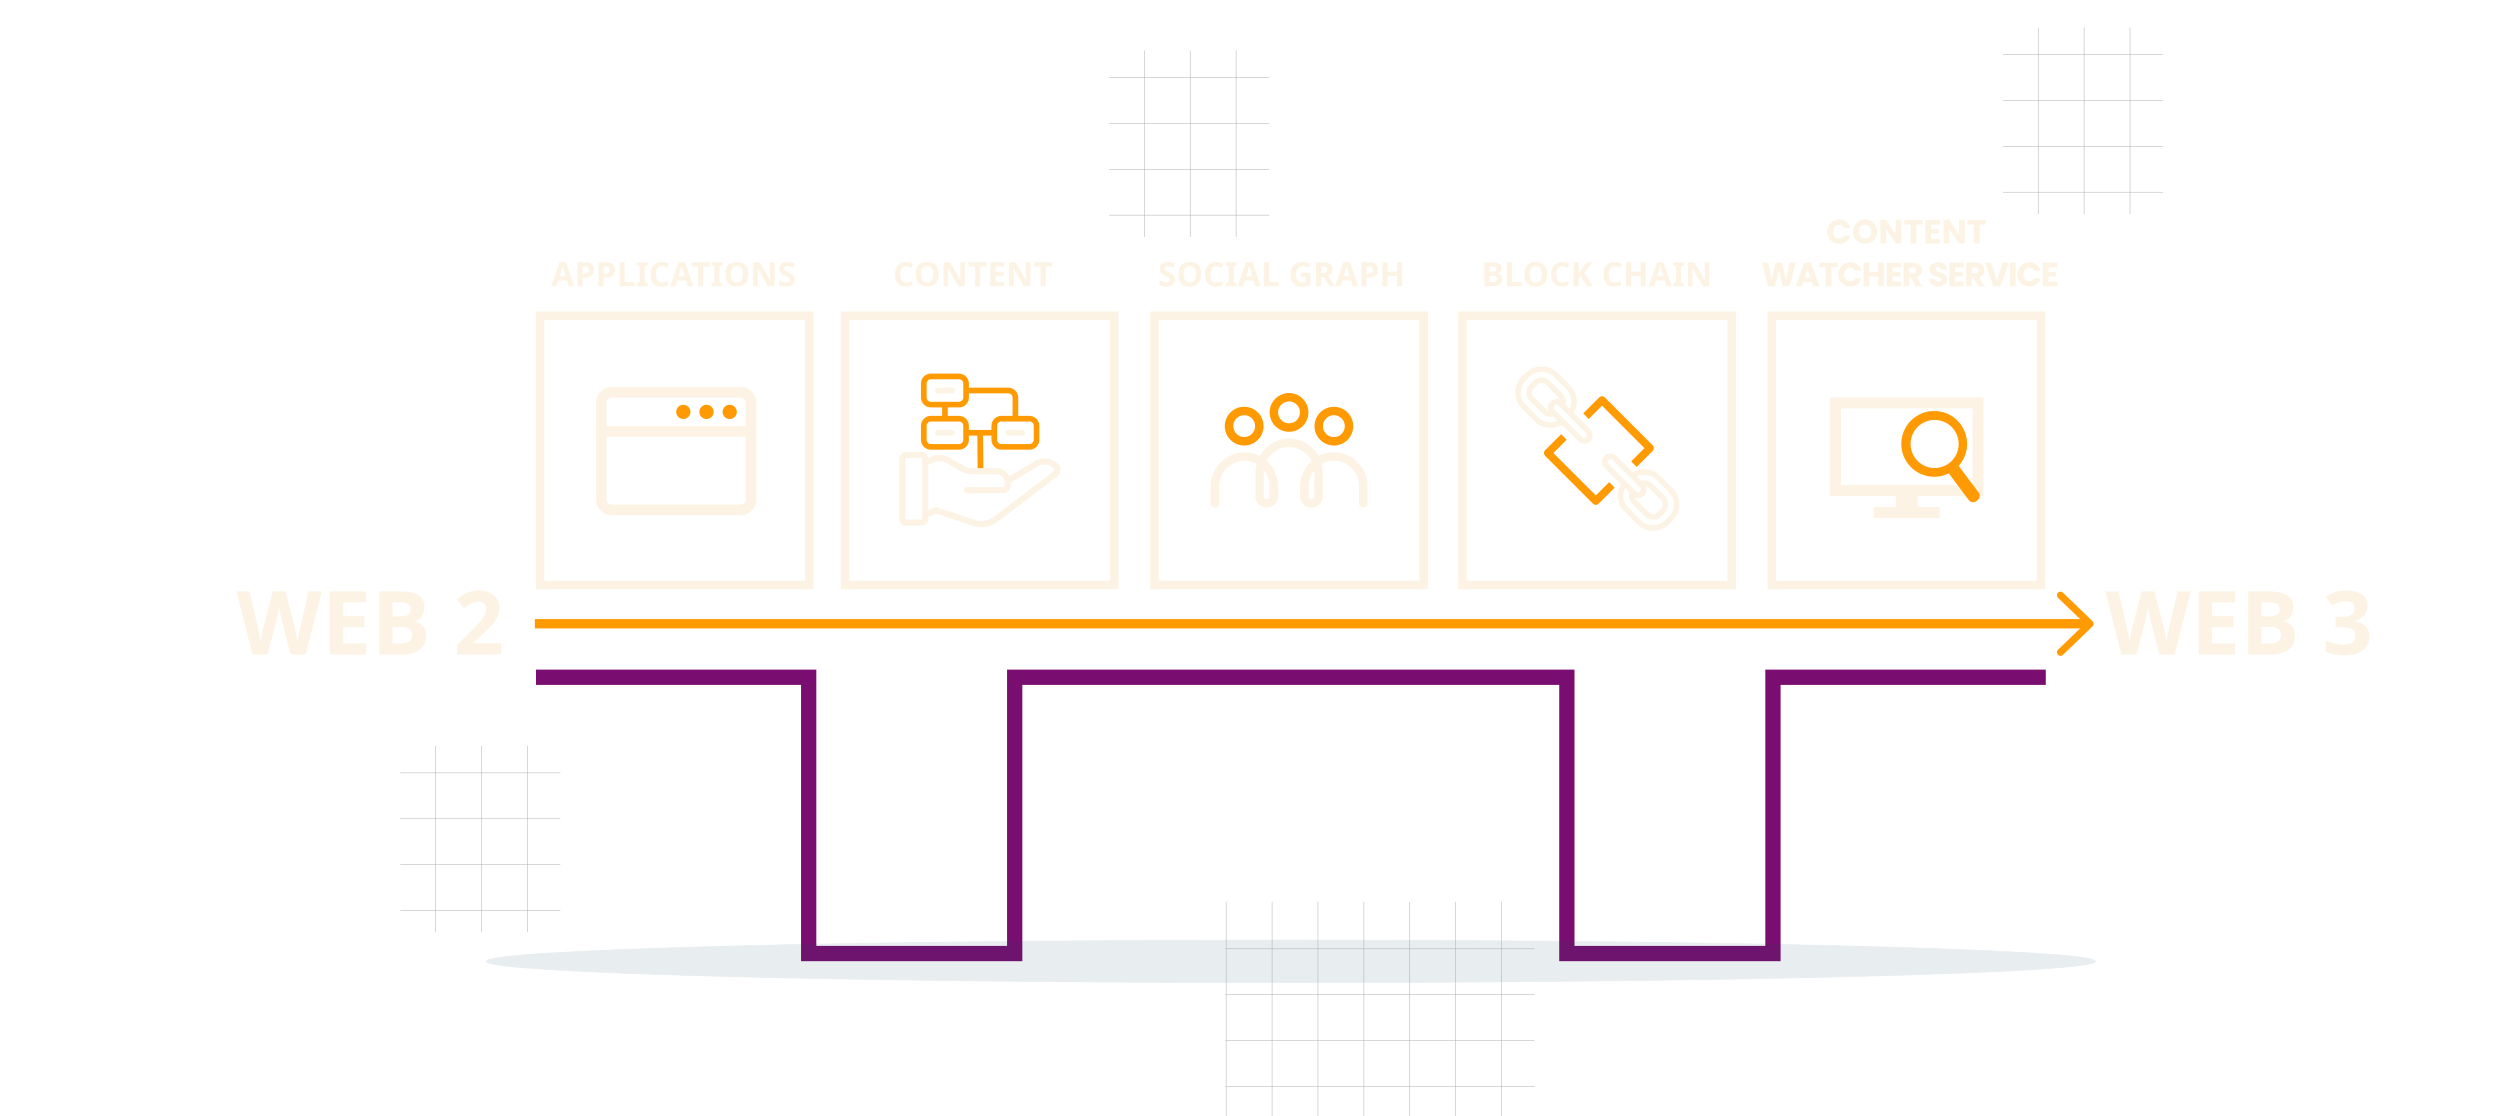
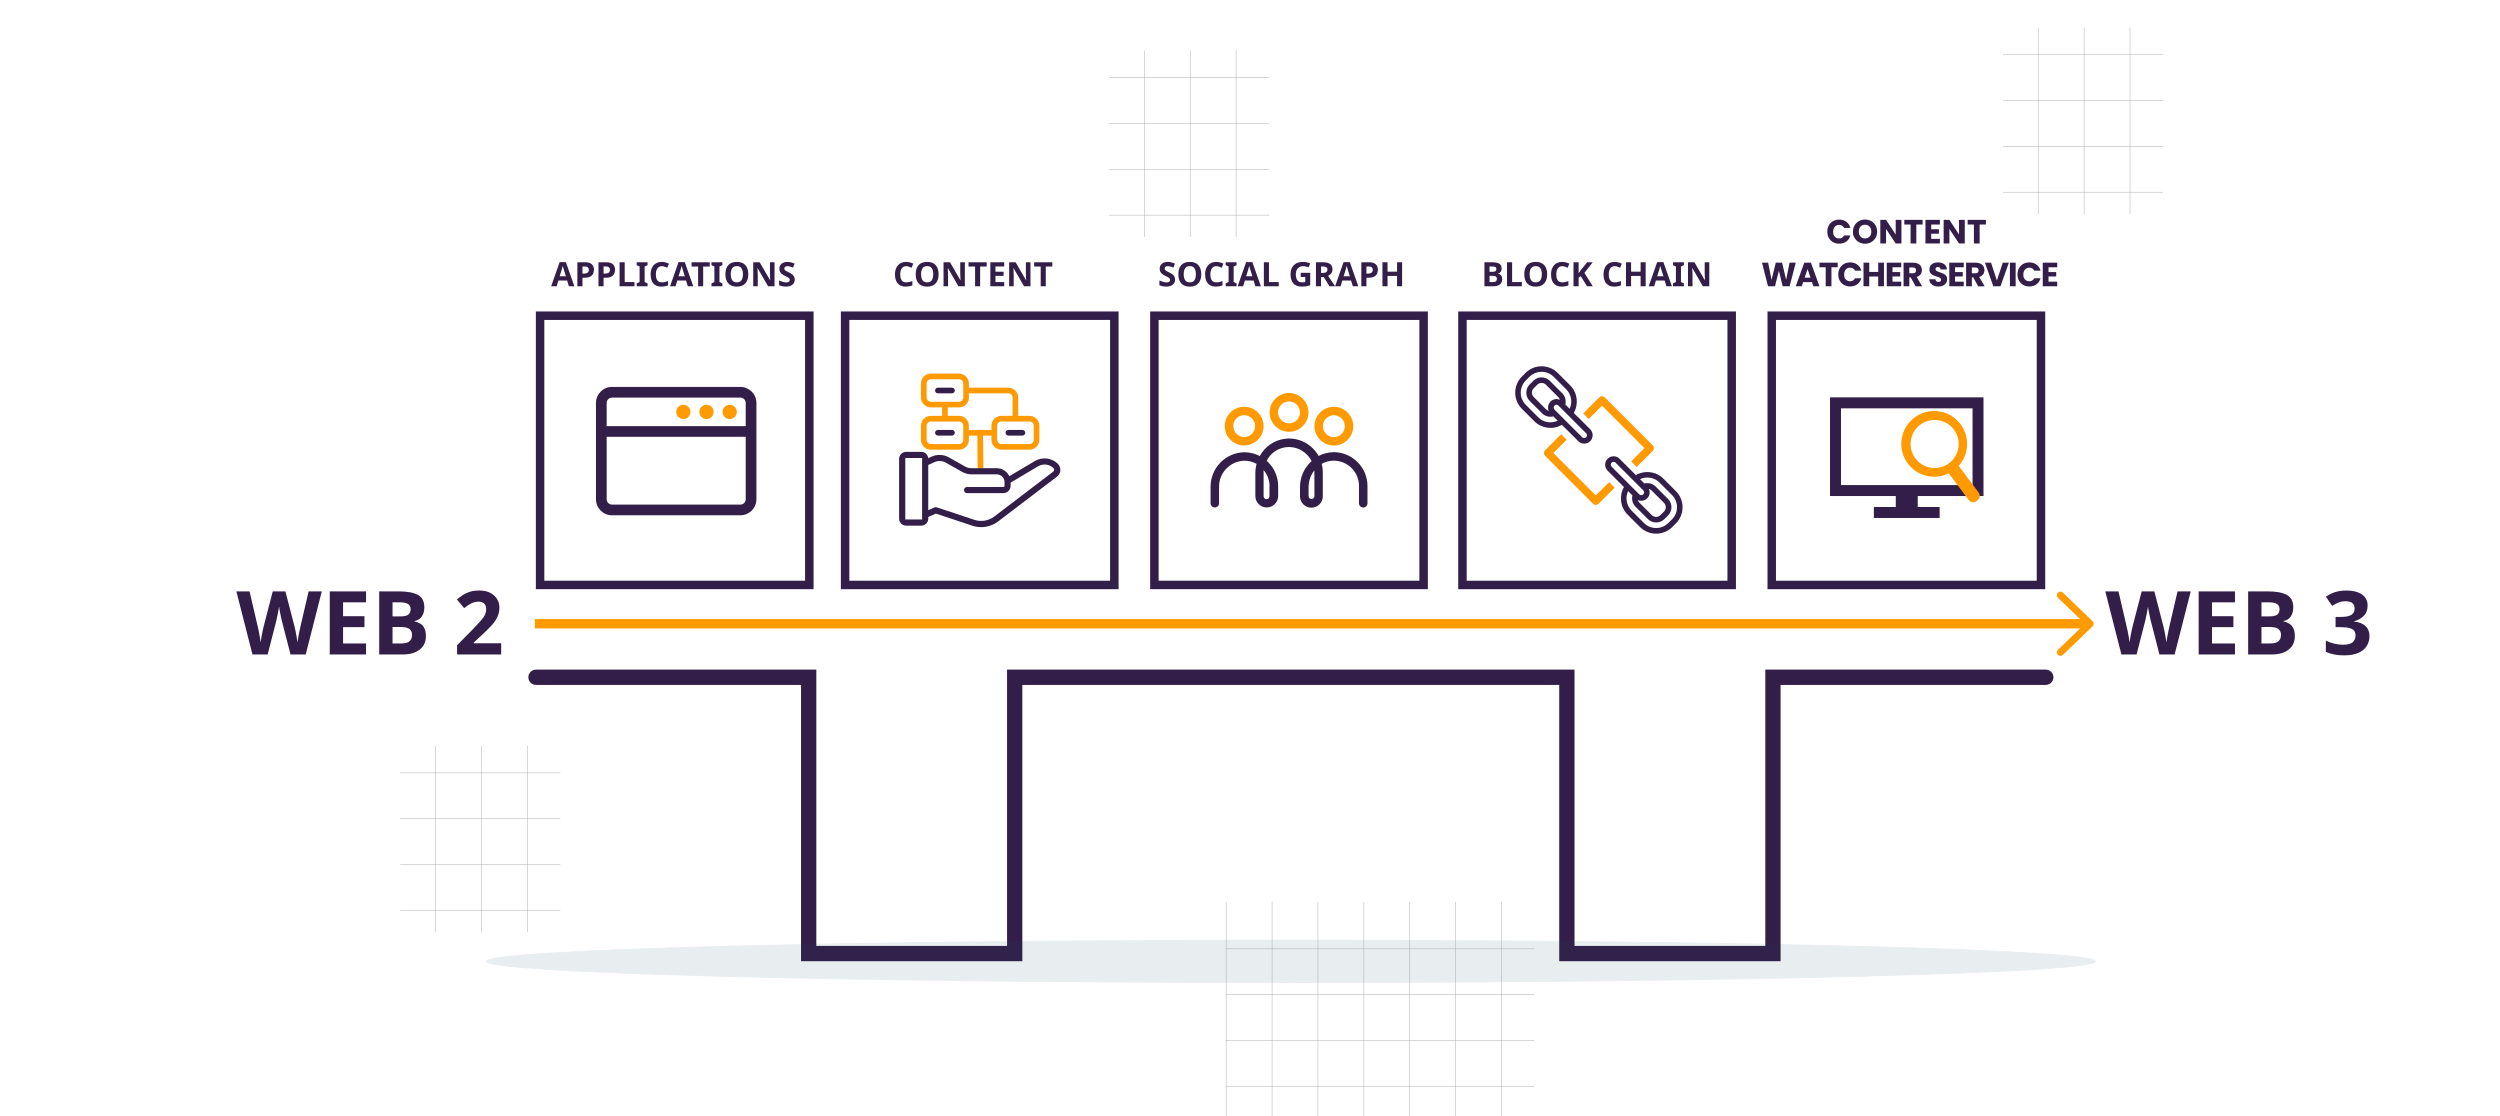
<svg xmlns="http://www.w3.org/2000/svg" viewBox="0 0 818 365">
-   <style>.A,.H,.I{isolation:isolate}.M{fill:#fcf3e4}.N{opacity:.8}.O{fill:#a7a9ac}.P{font-family:Poppins-Bold,Poppins}.Q{font-weight:700}.R{fill:#ff9a02}.S{font-size:11px}</style>
-   <text class="A M P Q S">
+   <style>.FF,.AA{isolation:isolate}.II{fill:#331e49}.JJ{opacity:.8}.KK{fill:#a7a9ac}.LL{font-family:Poppins-Bold,Poppins}.MM{font-weight:700}.NN{fill:#ff9a02}.OO{font-size:11px}</style>
+   <text class="II LL MM OO">
    <tspan x="180.34" y="93.67">APPLICATIONS</tspan>
+   </text>
+   <text class="AA II LL MM OO">
    <tspan x="292.2" y="93.67">CONTENT</tspan>
  </text>
-   <path d="M266.2 192.78h-90.87v-90.87h90.87v90.87zm-88.1-2.77h85.32v-85.32H178.1v85.32zm289.1 2.77h-90.87v-90.87h90.87v90.87zm-88.1-2.77h85.32v-85.32H379.1v85.32z" class="M" />
-   <path d="M428.12 134.94c0-2.57-1.55-4.89-3.92-5.87s-5.11-.44-6.92 1.38a6.35 6.35 0 0 0-1.38 6.92 6.34 6.34 0 0 0 5.87 3.92c3.51 0 6.35-2.85 6.35-6.35h0zm-9.93 0c0-1.45.87-2.75 2.21-3.31a3.57 3.57 0 0 1 4.67 4.67c-.55 1.34-1.86 2.21-3.31 2.21-1.97 0-3.57-1.61-3.58-3.58h.01zm18.19 10.85c2.58.02 4.91-1.51 5.91-3.89 1-2.37.47-5.11-1.34-6.94a6.35 6.35 0 1 0-4.56 10.83h-.01zm0-9.93a3.58 3.58 0 0 1 2.61 6.09c-1.02 1.04-2.56 1.35-3.91.8-1.34-.55-2.22-1.86-2.22-3.31a3.59 3.59 0 0 1 3.52-3.58h0zm-22.94 3.57c0-2.57-1.55-4.89-3.92-5.87s-5.11-.44-6.92 1.38a6.35 6.35 0 0 0-1.38 6.92c.98 2.37 3.3 3.92 5.87 3.92 3.51 0 6.35-2.85 6.35-6.35h0zm-9.93 0c0-1.45.87-2.75 2.21-3.31 1.34-.55 2.87-.25 3.9.78a3.57 3.57 0 0 1 .77 3.9c-.55 1.34-1.86 2.21-3.31 2.21a3.59 3.59 0 0 1-3.52-3.58h-.06.01z" class="R" />
-   <g class="M">
-     <path d="M436.18 147.98a10.56 10.56 0 0 0-4.74 1.22 10.65 10.65 0 0 0-1.93-2.55c-2.44-2.42-5.89-3.55-9.29-3.05s-6.37 2.58-8.01 5.6a11.21 11.21 0 0 0-5.27-1.22c-2.93.11-5.7 1.35-7.73 3.48-2.02 2.12-3.14 4.95-3.11 7.88v5.31c0 .77.62 1.39 1.39 1.39s1.39-.62 1.39-1.39v-5.31c-.07-4.59 3.53-8.39 8.12-8.59 1.46-.04 2.89.32 4.16 1.03a11.75 11.75 0 0 0-.41 3.06v7.47a3.73 3.73 0 1 0 7.46 0v-3.29c-.01-2.97-1.23-5.82-3.37-7.88l-.39-.36c1.18-2.36 3.42-4 6.02-4.41s5.24.46 7.09 2.33c.65.63 1.19 1.36 1.6 2.17-2.43 2.18-3.81 5.29-3.8 8.55v2.97h0a3.73 3.73 0 1 0 7.46 0v-7.85a10.79 10.79 0 0 0-.35-2.77 8.05 8.05 0 0 1 3.77-1.04 8.3 8.3 0 0 1 5.95 2.37c1.59 1.55 2.48 3.68 2.47 5.9v5.67c0 .77.62 1.39 1.39 1.39s1.39-.62 1.39-1.39v-5.63c0-2.97-1.19-5.81-3.31-7.9-2.11-2.09-4.97-3.24-7.94-3.2v.06-.02zm-20.81 11.1v3.29a.96.96 0 0 1-1.92 0v-8.56c1.24 1.46 1.94 3.3 1.96 5.22l-.04.06h0zm14.72 3.23a.96.96 0 0 1-1.92 0v-2.97a8.75 8.75 0 0 1 1.89-5.44v.62l.03 7.78h0z" />
-     <use href="#B" />
-     <use href="#B" x="-23.05" />
-     <use href="#B" x="-23.05" y="-13.83" />
-   </g>
-   <path d="M336.85 136.07h-3.69v-5.99c0-1.78-1.45-3.23-3.23-3.23h-12.91v-1.38c0-1.78-1.45-3.23-3.23-3.23h-9.22c-1.78 0-3.23 1.45-3.23 3.23v4.61c0 1.78 1.45 3.23 3.23 3.23h3.69v2.76h-3.69c-1.78 0-3.23 1.45-3.23 3.23v4.61c0 1.78 1.45 3.23 3.23 3.23h9.22c1.78 0 3.23-1.45 3.23-3.23v-1.38h2.77l.08 10.85h1.9l-.13-10.85h2.76v1.38c0 1.78 1.45 3.23 3.23 3.23h9.22c1.78 0 3.23-1.45 3.23-3.23v-4.61c0-1.78-1.45-3.23-3.23-3.23h0zm-21.67 3.23v4.61c0 .76-.62 1.38-1.38 1.38h-9.22c-.76 0-1.38-.62-1.38-1.38v-4.61c0-.76.62-1.38 1.38-1.38h9.22c.76 0 1.38.62 1.38 1.38zm0-9.22c0 .76-.62 1.38-1.38 1.38h-9.22c-.76 0-1.38-.62-1.38-1.38v-4.61c0-.76.62-1.38 1.38-1.38h9.22c.76 0 1.38.62 1.38 1.38v4.61zm-1.38 5.99h-3.69v-2.76h3.69c1.78 0 3.23-1.45 3.23-3.23v-1.38h12.91c.76 0 1.38.62 1.38 1.38v5.99h-3.69c-1.78 0-3.23 1.45-3.23 3.23v1.38h-7.38v-1.38c0-1.78-1.45-3.23-3.23-3.23h.01zm12.45 3.23c0-.76.62-1.38 1.38-1.38h9.22c.76 0 1.38.62 1.38 1.38v4.61c0 .76-.62 1.38-1.38 1.38h-9.22c-.76 0-1.38-.62-1.38-1.38v-4.61z" class="R" />
-   <path d="M346.08 151.7h0c-2.01-1.92-5.08-2.26-7.47-.85l-8.35 4.96-.13-.24c-.8-1.46-2.33-2.37-3.99-2.37h-8.26c-.73 0-1.46-.19-2.1-.55l-5.28-2.99a6.28 6.28 0 0 0-5.72-.23l-1.05.49-.07-.31c-.24-1.04-1.15-1.76-2.21-1.76h-4.98c-1.25 0-2.28 1.02-2.28 2.28v19.58c0 1.25 1.02 2.28 2.28 2.28h4.98c1.25 0 2.28-1.02 2.28-2.28v-.55l2.49-1.11 12 3.98c.91.3 1.86.45 2.8.45 1.97 0 3.94-.63 5.52-1.83l19.32-14.71a2.77 2.77 0 0 0 1.09-2.05c.04-.81-.27-1.6-.86-2.16v-.03zm-1.23 2.88l-.22-.27-19.32 14.71c-1.81 1.38-4.29 1.8-6.46 1.08l-12.37-4.11c-.11-.04-.21-.05-.32-.05a1.06 1.06 0 0 0-.42.09l-2.01.9v-14.79l1.91-.89c1.24-.58 2.69-.52 3.88.15l5.28 2.99a6.26 6.26 0 0 0 3.09.82h8.26c1.4 0 2.53 1.14 2.53 2.53v1.19c0 .23-.19.42-.42.42h-11.84c-.55 0-1.01.45-1.01 1s.45 1.01 1.01 1.01h11.83c1.34 0 2.43-1.09 2.43-2.43v-1.02l8.96-5.33c1.61-.96 3.69-.73 5.05.57.17.16.25.38.23.61-.01.2-.12.41-.29.54l.22.27h0zm-43.14-4.73v20.11h-5.5v-20.11h5.5zM366 192.78h-90.87v-90.87H366v90.87zm-88.1-2.77h85.32v-85.32H277.9v85.32zm391.3 2.77h-90.87v-90.87h90.87v90.87zm-88.1-2.77h85.32v-85.32H581.1v85.32zm-13.1 2.77h-90.87v-90.87H568v90.87zm-88.1-2.77h85.32v-85.32H479.9v85.32h0z" class="M" />
-   <g class="R">
-     <use href="#C" />
-     <path d="M225.92,134.77c0,1.29-1.04,2.33-2.33,2.33s-2.33-1.04-2.33-2.33,1.04-2.33,2.33-2.33,2.33,1.04,2.33,2.33Z" />
-     <use href="#C" x="7.58" />
-   </g>
-   <path d="M200.25 126.6a5.25 5.25 0 0 0-5.25 5.25v31.5a5.25 5.25 0 0 0 5.25 5.25h42a5.25 5.25 0 0 0 5.25-5.25v-31.5a5.25 5.25 0 0 0-5.25-5.25h-42zm-1.75 5.25c0-.97.78-1.75 1.75-1.75h42c.97 0 1.75.78 1.75 1.75v7.58h-45.5v-7.58zm45.5 11.08v20.42c0 .97-.78 1.75-1.75 1.75h-42c-.97 0-1.75-.78-1.75-1.75v-20.42H244z" fill-rule="evenodd" class="M" />
-   <path d="M508.26,148.23l4.35-4.35-1.81-1.81-5.25,5.26c-.24.24-.38.56-.38.9s.14.66.38.9l15.69,15.69c.24.24.57.38.91.38s.66-.14.91-.38l5.25-5.25-1.81-1.81-4.35,4.35-13.88-13.88h0Z" class="R" />
-   <path d="M516.35 136.53h0l-1.42-1.42c1.65-2.85 1.27-6.57-1.17-9.01l-4.07-4.07a7.47 7.47 0 0 0-10.55 0l-1.18 1.18a7.47 7.47 0 0 0 0 10.55l4.07 4.07c1.45 1.45 3.37 2.18 5.28 2.18 1.29 0 2.58-.34 3.74-1.01l1.42 1.42h0l1.44 1.43.37.37 2.13 2.13a2.74 2.74 0 1 0 3.9-3.9l-2.13-2.13-1.8-1.81-.03.02zm-13.04 0l-4.07-4.07a5.64 5.64 0 0 1 0-7.97l1.18-1.18c1.1-1.1 2.54-1.65 3.99-1.65s2.89.55 3.99 1.65l4.07 4.07c1.72 1.72 2.09 4.28 1.11 6.37l-1.42-1.41a3.91 3.91 0 0 0 .13-.97c0-1.02-.4-1.98-1.12-2.7l-4.07-4.07a3.82 3.82 0 0 0-5.4 0l-1.18 1.18a3.82 3.82 0 0 0 0 5.4l4.07 4.07c.74.74 1.72 1.12 2.7 1.12.33 0 .65-.05.97-.13l1.42 1.42c-2.09.97-4.65.61-6.37-1.11v-.02zm3.44-2.08a1.99 1.99 0 0 1-.86-.5l-4.07-4.07a1.99 1.99 0 0 1 0-2.82l1.18-1.18c.39-.39.9-.58 1.41-.58s1.02.19 1.41.58l4.07 4.07c.24.24.41.54.5.86a2.76 2.76 0 0 0-3.06.57 2.74 2.74 0 0 0-.81 1.95c0 .39.08.76.23 1.11h0zm12.24 7.3c.17.18.27.41.27.66s-.1.48-.27.66a.95.95 0 0 1-1.31 0l-9.06-9.06c-.17-.17-.27-.41-.27-.65s.1-.48.27-.66a.93.93 0 0 1 1.31 0l9.06 9.06h0zm9.95 15.25h0l1.42 1.42c-1.65 2.85-1.27 6.57 1.17 9.01l4.07 4.07a7.47 7.47 0 0 0 10.55 0l1.18-1.18a7.47 7.47 0 0 0 0-10.55l-4.07-4.07c-1.45-1.45-3.37-2.18-5.28-2.18-1.29 0-2.58.34-3.74 1.01l-1.42-1.42h0l-1.44-1.43-.37-.37-2.13-2.13a2.74 2.74 0 1 0-3.9 3.9l2.13 2.13 1.8 1.81.03-.02zm13.04 0l4.07 4.07a5.64 5.64 0 0 1 0 7.97l-1.18 1.18c-1.1 1.1-2.54 1.65-3.99 1.65s-2.89-.55-3.99-1.65l-4.07-4.07c-1.72-1.72-2.09-4.28-1.11-6.37l1.42 1.41a3.91 3.91 0 0 0-.13.97c0 1.02.4 1.98 1.12 2.7l4.07 4.07a3.82 3.82 0 0 0 5.4 0l1.18-1.18a3.82 3.82 0 0 0 0-5.4l-4.07-4.07c-.74-.74-1.72-1.12-2.7-1.12-.33 0-.65.05-.97.13l-1.42-1.42c2.09-.97 4.65-.61 6.37 1.11v.02zm-3.44 2.08a1.99 1.99 0 0 1 .86.5l4.07 4.07a1.99 1.99 0 0 1 0 2.82l-1.18 1.18c-.39.39-.9.58-1.41.58s-1.02-.19-1.41-.58l-4.07-4.07c-.24-.24-.41-.54-.5-.86a2.76 2.76 0 0 0 3.06-.57 2.74 2.74 0 0 0 .81-1.95c0-.39-.08-.76-.23-1.11h0zm-12.24-7.3c-.17-.18-.27-.41-.27-.66s.1-.48.27-.66a.95.95 0 0 1 1.31 0l9.06 9.06c.17.17.27.41.27.65s-.1.48-.27.66a.93.93 0 0 1-1.31 0l-9.06-9.06h0z" class="M" />
-   <g class="R">
-     <path d="M538.07 146.62l-4.35 4.35 1.81 1.81 5.25-5.26c.24-.24.38-.56.38-.9s-.14-.66-.38-.9l-15.69-15.69c-.24-.24-.57-.38-.91-.38s-.66.14-.91.38l-5.25 5.25 1.81 1.81 4.35-4.35 13.88 13.88h0zM675 193.92c-.46-.45-1.2-.43-1.65.03s-.43 1.2.03 1.65l7.61 7.33h-11.03v2.33h11.03l-7.61 7.33a1.15 1.15 0 0 0-.36.84c0 .31.11.58.33.81.45.46 1.19.48 1.65.03l9.69-9.33c.23-.22.36-.52.36-.84s-.13-.62-.36-.84l-9.69-9.33h0z" />
+   <path d="M266.2 192.78h-90.87v-90.87h90.87zm-88.1-2.77h85.32v-85.32H178.1zm289.1 2.77h-90.87v-90.87h90.87zm-88.1-2.77h85.32v-85.32H379.1z" class="II" />
+   <path d="M428.12 134.94a6.348 6.348 0 0 0-10.84-4.49 6.35 6.35 0 0 0-1.38 6.92 6.34 6.34 0 0 0 5.87 3.92c3.51 0 6.35-2.85 6.35-6.35m-9.93 0a3.584 3.584 0 0 1 6.11-2.54 3.57 3.57 0 0 1-2.54 6.11c-1.97 0-3.57-1.61-3.58-3.58h.01zm18.19 10.85c2.58.02 4.91-1.51 5.91-3.89a6.349 6.349 0 1 0-5.9 3.89zm0-9.93a3.58 3.58 0 0 1 2.61 6.09c-1.02 1.04-2.56 1.35-3.91.8a3.58 3.58 0 0 1-2.22-3.31 3.59 3.59 0 0 1 3.52-3.58m-22.94 3.57a6.348 6.348 0 0 0-10.84-4.49 6.35 6.35 0 0 0-1.38 6.92 6.353 6.353 0 0 0 12.22-2.43m-9.93 0a3.577 3.577 0 1 1 6.88 1.37 3.57 3.57 0 0 1-3.31 2.21 3.59 3.59 0 0 1-3.52-3.58h-.06z" class="NN" />
+   <path d="M436.18 147.98a10.56 10.56 0 0 0-4.74 1.22 10.65 10.65 0 0 0-1.93-2.55c-2.44-2.42-5.89-3.55-9.29-3.05s-6.37 2.58-8.01 5.6a11.21 11.21 0 0 0-5.27-1.22c-2.93.11-5.7 1.35-7.73 3.48a11.27 11.27 0 0 0-3.11 7.88v5.31c0 .77.62 1.39 1.39 1.39s1.39-.62 1.39-1.39v-5.31c-.07-4.59 3.53-8.39 8.12-8.59 1.46-.04 2.89.32 4.16 1.03a11.75 11.75 0 0 0-.41 3.06v7.47a3.73 3.73 0 0 0 7.46 0v-3.29c-.01-2.97-1.23-5.82-3.37-7.88l-.39-.36c1.18-2.36 3.42-4 6.02-4.41s5.24.46 7.09 2.33c.65.63 1.19 1.36 1.6 2.17a11.44 11.44 0 0 0-3.8 8.55v2.97a3.73 3.73 0 0 0 7.46 0v-7.85a10.79 10.79 0 0 0-.35-2.77 8.05 8.05 0 0 1 3.77-1.04 8.3 8.3 0 0 1 5.95 2.37 8.19 8.19 0 0 1 2.47 5.9v5.67c0 .77.62 1.39 1.39 1.39s1.39-.62 1.39-1.39v-5.63c0-2.97-1.19-5.81-3.31-7.9a11.07 11.07 0 0 0-7.94-3.2v.06-.02zm-20.81 11.1v3.29a.96.96 0 0 1-1.92 0v-8.56a8.2 8.2 0 0 1 1.96 5.22l-.04.06zm14.72 3.23a.96.96 0 0 1-1.92 0v-2.97a8.75 8.75 0 0 1 1.89-5.44v.62l.03 7.78zm-95.55-21.63h-4.61a.92.92 0 1 0 0 1.84h4.61a.92.92 0 1 0 0-1.84m-23.05 0h-4.61a.92.92 0 1 0 0 1.84h4.61a.92.92 0 1 0 0-1.84m0-13.83h-4.61a.92.92 0 1 0 0 1.84h4.61a.92.92 0 1 0 0-1.84" class="II" />
+   <path d="M336.85 136.07h-3.69v-5.99c0-1.78-1.45-3.23-3.23-3.23h-12.91v-1.38c0-1.78-1.45-3.23-3.23-3.23h-9.22c-1.78 0-3.23 1.45-3.23 3.23v4.61c0 1.78 1.45 3.23 3.23 3.23h3.69v2.76h-3.69c-1.78 0-3.23 1.45-3.23 3.23v4.61c0 1.78 1.45 3.23 3.23 3.23h9.22c1.78 0 3.23-1.45 3.23-3.23v-1.38h2.77l.08 10.85h1.9l-.13-10.85h2.76v1.38c0 1.78 1.45 3.23 3.23 3.23h9.22c1.78 0 3.23-1.45 3.23-3.23v-4.61c0-1.78-1.45-3.23-3.23-3.23m-21.67 3.23v4.61c0 .76-.62 1.38-1.38 1.38h-9.22c-.76 0-1.38-.62-1.38-1.38v-4.61c0-.76.62-1.38 1.38-1.38h9.22c.76 0 1.38.62 1.38 1.38m0-9.22c0 .76-.62 1.38-1.38 1.38h-9.22c-.76 0-1.38-.62-1.38-1.38v-4.61c0-.76.62-1.38 1.38-1.38h9.22c.76 0 1.38.62 1.38 1.38zm-1.38 5.99h-3.69v-2.76h3.69c1.78 0 3.23-1.45 3.23-3.23v-1.38h12.91c.76 0 1.38.62 1.38 1.38v5.99h-3.69c-1.78 0-3.23 1.45-3.23 3.23v1.38h-7.38v-1.38c0-1.78-1.45-3.23-3.23-3.23zm12.45 3.23c0-.76.62-1.38 1.38-1.38h9.22c.76 0 1.38.62 1.38 1.38v4.61c0 .76-.62 1.38-1.38 1.38h-9.22c-.76 0-1.38-.62-1.38-1.38z" class="NN" />
+   <path d="M346.08 151.7c-2.01-1.92-5.08-2.26-7.47-.85l-8.35 4.96-.13-.24a4.55 4.55 0 0 0-3.99-2.37h-8.26c-.73 0-1.46-.19-2.1-.55l-5.28-2.99a6.28 6.28 0 0 0-5.72-.23l-1.05.49-.07-.31a2.26 2.26 0 0 0-2.21-1.76h-4.98c-1.25 0-2.28 1.02-2.28 2.28v19.58c0 1.25 1.02 2.28 2.28 2.28h4.98c1.25 0 2.28-1.02 2.28-2.28v-.55l2.49-1.11 12 3.98c.91.3 1.86.45 2.8.45 1.97 0 3.94-.63 5.52-1.83l19.32-14.71a2.77 2.77 0 0 0 1.09-2.05c.04-.81-.27-1.6-.86-2.16v-.03zm-1.23 2.88l-.22-.27-19.32 14.71c-1.81 1.38-4.29 1.8-6.46 1.08l-12.37-4.11a.9.9 0 0 0-.32-.05q-.21 0-.42.09l-2.01.9v-14.79l1.91-.89c1.24-.58 2.69-.52 3.88.15l5.28 2.99a6.26 6.26 0 0 0 3.09.82h8.26c1.4 0 2.53 1.14 2.53 2.53v1.19c0 .23-.19.42-.42.42h-11.84c-.55 0-1.01.45-1.01 1s.45 1.01 1.01 1.01h11.83c1.34 0 2.43-1.09 2.43-2.43v-1.02l8.96-5.33c1.61-.96 3.69-.73 5.05.57.17.16.25.38.23.61-.01.2-.12.41-.29.54l.22.27zm-43.14-4.73v20.11h-5.5v-20.11zM366 192.78h-90.87v-90.87H366zm-88.1-2.77h85.32v-85.32H277.9zm391.3 2.77h-90.87v-90.87h90.87zm-88.1-2.77h85.32v-85.32H581.1zm-13.1 2.77h-90.87v-90.87H568zm-88.1-2.77h85.32v-85.32H479.9z" class="II" />
+   <path d="M231.17 137.1c1.29 0 2.33-1.04 2.33-2.33s-1.04-2.33-2.33-2.33-2.33 1.04-2.33 2.33 1.04 2.33 2.33 2.33m-5.25-2.33c0 1.29-1.04 2.33-2.33 2.33s-2.33-1.04-2.33-2.33 1.04-2.33 2.33-2.33 2.33 1.04 2.33 2.33m12.83 2.33c1.29 0 2.33-1.04 2.33-2.33s-1.04-2.33-2.33-2.33-2.33 1.04-2.33 2.33 1.04 2.33 2.33 2.33" class="NN" />
+   <path d="M200.25 126.6a5.25 5.25 0 0 0-5.25 5.25v31.5c0 2.9 2.35 5.25 5.25 5.25h42c2.9 0 5.25-2.35 5.25-5.25v-31.5c0-2.9-2.35-5.25-5.25-5.25zm-1.75 5.25c0-.97.78-1.75 1.75-1.75h42c.97 0 1.75.78 1.75 1.75v7.58h-45.5zm45.5 11.08v20.42c0 .97-.78 1.75-1.75 1.75h-42c-.97 0-1.75-.78-1.75-1.75v-20.42z" fill-rule="evenodd" class="II" />
+   <path d="m508.26 148.23 4.35-4.35-1.81-1.81-5.25 5.26c-.24.24-.38.56-.38.9s.14.66.38.9l15.69 15.69c.24.24.57.38.91.38s.66-.14.91-.38l5.25-5.25-1.81-1.81-4.35 4.35-13.88-13.88Z" class="NN" />
+   <path d="M516.35 136.53l-1.42-1.42c1.65-2.85 1.27-6.57-1.17-9.01l-4.07-4.07a7.466 7.466 0 0 0-10.55 0l-1.18 1.18a7.466 7.466 0 0 0 0 10.55l4.07 4.07a7.46 7.46 0 0 0 9.02 1.17l1.42 1.42 1.44 1.43.37.37 2.13 2.13a2.74 2.74 0 1 0 3.9-3.9l-2.13-2.13-1.8-1.81zm-13.04 0l-4.07-4.07a5.64 5.64 0 0 1 0-7.97l1.18-1.18c1.1-1.1 2.54-1.65 3.99-1.65s2.89.55 3.99 1.65l4.07 4.07a5.63 5.63 0 0 1 1.11 6.37l-1.42-1.41a3.91 3.91 0 0 0 .13-.97c0-1.02-.4-1.98-1.12-2.7l-4.07-4.07a3.82 3.82 0 0 0-5.4 0l-1.18 1.18a3.82 3.82 0 0 0 0 5.4l4.07 4.07c.74.74 1.72 1.12 2.7 1.12.33 0 .65-.05.97-.13l1.42 1.42c-2.09.97-4.65.61-6.37-1.11zm3.44-2.08a1.99 1.99 0 0 1-.86-.5l-4.07-4.07a1.99 1.99 0 0 1 0-2.82l1.18-1.18c.39-.39.9-.58 1.41-.58s1.02.19 1.41.58l4.07 4.07c.24.24.41.54.5.86a2.76 2.76 0 0 0-3.06.57 2.74 2.74 0 0 0-.81 1.95c0 .39.08.76.23 1.11zm12.24 7.3c.17.18.27.41.27.66s-.1.48-.27.66a.95.95 0 0 1-1.31 0l-9.06-9.06c-.17-.17-.27-.41-.27-.65s.1-.48.27-.66a.93.93 0 0 1 1.31 0l9.06 9.06zm29.35 18.94l-4.07-4.07c-2.44-2.44-6.16-2.82-9.01-1.17l-1.42-1.42-3.93-3.93a2.74 2.74 0 1 0-3.9 3.9l2.13 2.13.41.41 1.4 1.4 1.42 1.42c-1.65 2.85-1.27 6.57 1.17 9.01l4.07 4.07c1.46 1.45 3.37 2.18 5.28 2.18s3.82-.73 5.28-2.18l1.18-1.18c1.41-1.41 2.18-3.28 2.18-5.28s-.78-3.87-2.18-5.28h-.01zm-21.03-7.99a.94.94 0 0 1 0-1.32.94.94 0 0 1 .66-.27c.25 0 .48.1.65.27l9.06 9.06a.93.93 0 0 1 0 1.31.93.93 0 0 1-1.31 0m3.17-1.77a1.88 1.88 0 0 1 .86.5l4.07 4.07a1.99 1.99 0 0 1 0 2.82l-1.18 1.18c-.38.37-.88.58-1.41.58s-1.03-.21-1.41-.58l-4.07-4.07a1.99 1.99 0 0 1-.5-.86c.35.16.73.24 1.11.24a2.79 2.79 0 0 0 1.95-.8 2.76 2.76 0 0 0 .57-3.06v-.02zm7.51 9.96l-1.18 1.18a5.64 5.64 0 0 1-7.97 0l-4.07-4.07a5.63 5.63 0 0 1-1.11-6.37l1.42 1.42c-.33 1.27 0 2.68.99 3.67l4.07 4.07c.72.72 1.68 1.12 2.7 1.12s1.98-.4 2.7-1.12l1.18-1.18a3.82 3.82 0 0 0 0-5.4l-4.07-4.07a3.8 3.8 0 0 0-2.7-1.12 3.91 3.91 0 0 0-.97.13l-1.42-1.42c.74-.34 1.55-.53 2.39-.53a5.63 5.63 0 0 1 3.99 1.65l4.07 4.07a5.61 5.61 0 0 1 1.65 3.99 5.63 5.63 0 0 1-1.65 3.99h-.02z" class="II" />
+   <g class="NN">
+     <path d="m538.07 146.62-4.35 4.35 1.81 1.81 5.25-5.26c.24-.24.38-.56.38-.9s-.14-.66-.38-.9l-15.69-15.69c-.24-.24-.57-.38-.91-.38s-.66.14-.91.38l-5.25 5.25 1.81 1.81 4.35-4.35 13.88 13.88ZM675 193.92c-.46-.45-1.2-.43-1.65.03s-.43 1.2.03 1.65l7.61 7.33h-11.03v2.33h11.03l-7.61 7.33c-.24.23-.36.53-.36.84s.11.58.33.81c.45.46 1.19.48 1.65.03l9.69-9.33a1.157 1.157 0 0 0 0-1.68l-9.69-9.33Z" />
    <path d="M175 202.56h507v3.06H175z" />
  </g>
-   <path d="M175.38 221.6h89.22V312h67.41v-90.4h180.67V312h67.43v-90.4h89.27" fill="none" stroke-miterlimit="10" stroke="#790e70" stroke-width="5" />
-   <ellipse class="H" cx="422.38" cy="314.55" rx="263.24" ry="6.94" fill="#19455e" opacity=".1" stroke="#19455e" stroke-width=".25" />
-   <path d="M598.78 130.02v32.28h21.52v3.59h-7.17v3.59h21.52v-3.59h-7.17v-3.59H649v-32.28h-50.22zm3.59 3.59h43.05v25.11h-43.05v-25.11z" class="M" />
-   <g class="R">
-     <path d="M640.85,152.4l6.56,8.76c.6.8.43,1.93-.36,2.53l-.36.27c-.8.6-1.93.43-2.53-.36l-6.51-8.7" />
-     <path d="M622.35 142.96c1.26-5.81 6.99-9.5 12.8-8.24s9.5 6.99 8.24 12.8-6.99 9.5-12.8 8.24-9.5-6.99-8.24-12.8zm8.99 10c4.25.92 8.44-1.77 9.36-6.02s-1.77-8.44-6.02-9.36-8.44 1.77-9.36 6.02 1.77 8.44 6.02 9.36z" />
+   <path d="M175.38 221.6h89.22V312h67.41v-90.4h180.67V312h67.43v-90.4h89.27" fill="none" stroke-miterlimit="10" stroke="#331e49" stroke-linecap="round" stroke-width="5" />
+   <ellipse cx="422.38" cy="314.55" rx="263.24" ry="6.94" fill="#19455e" opacity=".1" stroke="#19455e" stroke-width=".25" />
+   <path d="M598.78 130.02v32.28h21.52v3.59h-7.17v3.59h21.52v-3.59h-7.17v-3.59H649v-32.28zm3.59 3.59h43.05v25.11h-43.05z" class="II" />
+   <g class="NN">
+     <path d="m640.85 152.4 6.56 8.76c.6.8.43 1.93-.36 2.53l-.36.27c-.8.6-1.93.43-2.53-.36l-6.51-8.7" />
+     <path d="M622.35 142.96c1.26-5.81 6.99-9.5 12.8-8.24s9.5 6.99 8.24 12.8-6.99 9.5-12.8 8.24-9.5-6.99-8.24-12.8m8.99 10c4.25.92 8.44-1.77 9.36-6.02s-1.77-8.44-6.02-9.36-8.44 1.77-9.36 6.02 1.77 8.44 6.02 9.36" />
  </g>
-   <text class="A M P Q S">
+   <text class="AA II LL MM OO">
    <tspan x="378.86" y="93.67">SOCIAL GRAPH</tspan>
    <tspan x="484.72" y="93.67">BLOCK CHAIN</tspan>
  </text>
-   <g class="M">
-     <path d="M598.39 73.76a3.57 3.57 0 0 1 1.38-1.4c.59-.33 1.26-.5 2.01-.5.92 0 1.7.24 2.35.73.65.48 1.09 1.14 1.31 1.98h-2.07a1.68 1.68 0 0 0-.65-.74 1.81 1.81 0 0 0-.96-.25c-.58 0-1.05.2-1.41.61-.36.4-.54.94-.54 1.62s.18 1.21.54 1.62c.36.4.83.61 1.41.61a1.81 1.81 0 0 0 .96-.25 1.68 1.68 0 0 0 .65-.74h2.07c-.22.84-.66 1.49-1.31 1.97s-1.44.72-2.35.72c-.75 0-1.42-.17-2.01-.5s-1.05-.8-1.38-1.39-.5-1.27-.5-2.04.17-1.44.5-2.04h0zm9.86 5.48a3.75 3.75 0 0 1-1.44-1.41c-.36-.61-.53-1.29-.53-2.04s.18-1.43.53-2.04c.36-.6.84-1.07 1.44-1.41s1.27-.51 2-.51a4.02 4.02 0 0 1 2 .51c.61.34 1.08.81 1.43 1.41s.52 1.28.52 2.04-.18 1.44-.53 2.04-.83 1.08-1.43 1.41c-.6.34-1.27.51-1.99.51s-1.39-.17-2-.51zm3.48-1.83c.37-.41.56-.95.56-1.63s-.19-1.23-.56-1.63c-.37-.41-.86-.61-1.48-.61s-1.12.2-1.49.61c-.37.4-.56.95-.56 1.64s.18 1.23.56 1.63c.37.41.87.61 1.49.61s1.11-.21 1.48-.62z" />
-     <use href="#D" />
-     <use href="#E" />
-     <path d="M631.89,73.46v1.56h2.52v1.45h-2.52v1.69h2.85v1.51h-4.73v-7.72h4.73v1.51h-2.85Z" />
-     <use href="#D" x="20.72" />
-     <use href="#E" x="20.72" />
-     <path d="M587.57 85.95l-2.01 7.72h-2.28l-1.23-5.08-1.28 5.08h-2.28l-1.96-7.72h2.01l1.11 5.62 1.38-5.62h2.07l1.32 5.62 1.12-5.62h2.03zm5.31 6.36H590l-.46 1.36h-1.97l2.79-7.72h2.18l2.79 7.72h-1.99l-.46-1.36h0zm-.48-1.45l-.96-2.83-.95 2.83h1.91zm8.9-4.91v1.51h-2.05v6.21h-1.88v-6.21h-2.05v-1.51h5.98z" />
-     <use href="#F" />
-     <path d="M616.43,85.95v7.72h-1.88v-3.18h-2.93v3.18h-1.88v-7.72h1.88v3.03h2.93v-3.03h1.88Z" />
-     <use href="#G" />
-     <path d="M626.79 93.67l-1.61-2.92h-.45v2.92h-1.88v-7.72h3.16c.61 0 1.13.11 1.56.32s.75.5.96.87a2.46 2.46 0 0 1 .32 1.24c0 .51-.14.97-.43 1.38-.29.4-.72.69-1.28.86l1.78 3.06h-2.13zm-2.06-4.25h1.17c.34 0 .6-.08.78-.25.17-.17.26-.41.26-.71s-.09-.52-.26-.69-.43-.25-.78-.25h-1.17v1.91h0zm8.03 4.05c-.45-.18-.8-.45-1.07-.81s-.41-.79-.42-1.3h2c.03.29.13.5.3.65s.39.23.66.23.5-.06.66-.19a.65.65 0 0 0 .24-.53.61.61 0 0 0-.19-.47c-.13-.12-.29-.23-.47-.31-.19-.08-.45-.17-.8-.28-.5-.15-.91-.31-1.22-.46a2.19 2.19 0 0 1-.81-.68c-.23-.3-.34-.69-.34-1.18 0-.72.26-1.28.78-1.69s1.2-.61 2.04-.61 1.54.2 2.06.61.8.97.84 1.7h-2.04c-.01-.25-.11-.45-.28-.59s-.38-.21-.65-.21c-.23 0-.41.06-.55.18s-.21.3-.21.52c0 .25.12.44.35.58s.6.29 1.1.45l1.22.48c.31.15.58.38.81.67s.34.67.34 1.13a2.13 2.13 0 0 1-.34 1.2c-.23.36-.55.65-.97.86-.43.21-.93.32-1.51.32s-1.07-.09-1.52-.28h0z" />
-     <use href="#G" x="20.46" />
-     <path d="M647.25 93.67l-1.61-2.92h-.45v2.92h-1.88v-7.72h3.16c.61 0 1.13.11 1.56.32s.75.5.96.87a2.46 2.46 0 0 1 .32 1.24c0 .51-.14.97-.43 1.38-.29.4-.72.69-1.28.86l1.78 3.06h-2.13zm-2.06-4.25h1.17c.34 0 .6-.08.78-.25.17-.17.26-.41.26-.71s-.09-.52-.26-.69-.43-.25-.78-.25h-1.17v1.91h0zm12.11-3.47l-2.74 7.72h-2.35l-2.74-7.72h2l1.91 5.83 1.93-5.83h1.99zm2.22 0v7.72h-1.88v-7.72h1.88z" />
-     <use href="#F" x="58.64" />
-     <use href="#G" x="51.04" />
-     <text class="I P Q" font-size="28.9">
-       <tspan x="77.34" y="214.14">WEB 2</tspan>
-     </text>
-     <text class="A P Q" font-size="28.9">
-       <tspan x="688.85" y="214.14">WEB 3</tspan>
-     </text>
+   <path d="M598.39 73.76c.33-.6.79-1.06 1.38-1.4.59-.33 1.26-.5 2.01-.5.92 0 1.7.24 2.35.73.65.48 1.09 1.14 1.31 1.98h-2.07c-.15-.32-.37-.57-.65-.74s-.6-.25-.96-.25c-.58 0-1.05.2-1.41.61q-.54.6-.54 1.62c0 1.02.18 1.21.54 1.62q.54.6 1.41.6c.36 0 .68-.08.96-.25s.5-.41.65-.74h2.07c-.22.84-.66 1.49-1.31 1.97s-1.44.72-2.35.72c-.75 0-1.42-.17-2.01-.5s-1.05-.8-1.38-1.39-.5-1.27-.5-2.04.17-1.44.5-2.04M608.25 79.24q-.915-.51-1.44-1.41c-.525-.9-.53-1.29-.53-2.04s.18-1.43.53-2.04q.54-.9 1.44-1.41c.6-.34 1.27-.51 2-.51s1.39.17 2 .51 1.08.81 1.43 1.41.52 1.28.52 2.04-.18 1.44-.53 2.04-.83 1.08-1.43 1.41c-.6.34-1.27.51-1.99.51s-1.39-.17-2-.51m3.48-1.83c.37-.41.56-.95.56-1.63s-.19-1.23-.56-1.63c-.37-.41-.86-.61-1.48-.61s-1.12.2-1.49.6-.56.95-.56 1.64.18 1.23.56 1.63c.37.41.87.61 1.49.61s1.11-.21 1.48-.62ZM622.15 79.67h-1.88l-3.15-4.76v4.76h-1.88v-7.72h1.88l3.15 4.79v-4.79h1.88zM629.07 71.95v1.51h-2.05v6.21h-1.88v-6.21h-2.05v-1.51zM631.89 73.46v1.56h2.52v1.45h-2.52v1.69h2.85v1.51h-4.73v-7.72h4.73v1.51zM642.87 79.67h-1.88l-3.15-4.76v4.76h-1.88v-7.72h1.88l3.15 4.79v-4.79h1.88zM649.79 71.95v1.51h-2.05v6.21h-1.88v-6.21h-2.05v-1.51zM587.57 85.95l-2.01 7.72h-2.28l-1.23-5.08-1.28 5.08h-2.28l-1.96-7.72h2.01l1.11 5.62 1.38-5.62h2.07l1.32 5.62 1.12-5.62zM592.88 92.31H590l-.46 1.36h-1.97l2.79-7.72h2.18l2.79 7.72h-1.99zm-.48-1.45-.96-2.83-.95 2.83zM601.3 85.95v1.51h-2.05v6.21h-1.88v-6.21h-2.05v-1.51zM601.98 87.76c.33-.6.79-1.06 1.38-1.4.59-.33 1.26-.5 2.01-.5.92 0 1.7.24 2.35.73.65.48 1.09 1.14 1.31 1.98h-2.07c-.15-.32-.37-.57-.65-.74s-.6-.25-.96-.25c-.58 0-1.05.2-1.41.61q-.54.6-.54 1.62c0 1.02.18 1.21.54 1.62q.54.6 1.41.6c.36 0 .68-.08.96-.25s.5-.41.65-.74h2.07c-.22.84-.66 1.49-1.31 1.97s-1.44.72-2.35.72c-.75 0-1.42-.17-2.01-.5s-1.05-.8-1.38-1.39-.5-1.27-.5-2.04.17-1.44.5-2.04M616.43 85.95v7.72h-1.88v-3.18h-2.93v3.18h-1.88v-7.72h1.88v3.03h2.93v-3.03zM619.23 87.46v1.56h2.52v1.45h-2.52v1.69h2.85v1.51h-4.73v-7.72h4.73v1.51zM626.79 93.67l-1.61-2.92h-.45v2.92h-1.88v-7.72h3.16c.61 0 1.13.11 1.56.32s.75.5.96.87.32.78.32 1.24c0 .51-.14.97-.43 1.38-.29.4-.72.69-1.28.86l1.78 3.06h-2.13Zm-2.06-4.25h1.17c.34 0 .6-.08.78-.25.17-.17.26-.41.26-.71s-.09-.52-.26-.69-.43-.25-.78-.25h-1.17v1.91ZM632.76 93.48c-.45-.18-.8-.45-1.07-.81s-.41-.79-.42-1.3h2c.03.29.13.5.3.65s.39.23.66.23.5-.06.66-.19.24-.31.24-.53c0-.19-.06-.35-.19-.47s-.29-.23-.47-.31c-.19-.08-.45-.17-.8-.27-.5-.15-.91-.31-1.22-.46-.32-.15-.59-.38-.81-.68-.23-.3-.34-.69-.34-1.18 0-.72.26-1.28.78-1.69s1.2-.61 2.04-.61 1.54.2 2.06.61.8.97.84 1.7h-2.04c-.01-.25-.11-.45-.28-.59s-.38-.21-.65-.21c-.23 0-.41.06-.55.18s-.21.3-.21.52c0 .25.12.44.35.58s.6.29 1.1.45c.5.17.9.33 1.22.48s.58.38.81.67.34.67.34 1.13-.11.84-.34 1.2c-.22.36-.55.65-.97.86s-.93.32-1.51.32-1.07-.09-1.52-.28ZM639.69 87.46v1.56h2.52v1.45h-2.52v1.69h2.85v1.51h-4.73v-7.72h4.73v1.51zM647.25 93.67l-1.61-2.92h-.45v2.92h-1.88v-7.72h3.16c.61 0 1.13.11 1.56.32s.75.5.96.87.32.78.32 1.24c0 .51-.14.97-.43 1.38-.29.4-.72.69-1.28.86l1.78 3.06h-2.13Zm-2.06-4.25h1.17c.34 0 .6-.08.78-.25.17-.17.26-.41.26-.71s-.09-.52-.26-.69-.43-.25-.78-.25h-1.17v1.91ZM657.3 85.95l-2.74 7.72h-2.35l-2.74-7.72h2l1.91 5.83 1.93-5.83zM659.52 85.95v7.72h-1.88v-7.72zM660.62 87.76c.33-.6.79-1.06 1.38-1.4.59-.33 1.26-.5 2.01-.5.92 0 1.7.24 2.35.73.65.48 1.09 1.14 1.31 1.98h-2.07c-.15-.32-.37-.57-.65-.74s-.6-.25-.96-.25c-.58 0-1.05.2-1.41.61q-.54.6-.54 1.62c0 1.02.18 1.21.54 1.62q.54.6 1.41.6c.36 0 .68-.08.96-.25s.5-.41.65-.74h2.07c-.22.84-.66 1.49-1.31 1.97s-1.44.72-2.35.72c-.75 0-1.42-.17-2.01-.5s-1.05-.8-1.38-1.39-.5-1.27-.5-2.04.17-1.44.5-2.04M670.27 87.46v1.56h2.52v1.45h-2.52v1.69h2.85v1.51h-4.73v-7.72h4.73v1.51z" class="II" />
+   <text class="FF II LL MM" font-size="28.9">
+     <tspan x="77.34" y="214.14">WEB 2</tspan>
+     <tspan x="688.85" y="214.14">WEB 3</tspan>
+   </text>
+   <g class="JJ KK">
+     <path d="M401.11 295.06h.19v105.02h-.19zm15.02 0h.19v105.02h-.19zm15.01 0h.19v105.02h-.19zm15.02 0h.19v105.02h-.19zm15.01 0h.19v105.02h-.19zm15.02 0h.19v105.02h-.19zm15.01 0h.19v105.02h-.19z" />
  </g>
-   <g class="N O">
-     <use href="#H" />
-     <use href="#H" x="15.02" />
-     <use href="#H" x="30.03" />
-     <use href="#H" x="45.05" />
-     <use href="#H" x="60.06" />
-     <use href="#H" x="75.08" />
-     <use href="#H" x="90.09" />
+   <g class="JJ KK">
+     <path d="M400.98 310.35H502.1v.19H400.98zm0 15.02H502.1v.19H400.98zm0 15.01H502.1v.19H400.98zm0 15.02H502.1v.19H400.98z" />
  </g>
-   <g class="N O">
-     <use href="#I" />
-     <use href="#I" y="15.02" />
-     <use href="#I" y="30.03" />
-     <use href="#I" y="45.05" />
+   <g class="JJ KK">
+     <use href="#B" />
  </g>
-   <g class="N O">
-     <path d="M142.41 244.04h.19v61h-.19zm15.02 0h.19v61h-.19zm15.01 0h.19v61h-.19z" />
+   <g class="JJ KK">
+     <path d="M130.98 252.78h52.36v.19h-52.36zm0 15.02h52.36v.19h-52.36zm0 15.02h52.36v.19h-52.36zm0 15.01h52.36v.19h-52.36z" />
  </g>
-   <g class="N O">
-     <use href="#J" />
-     <use href="#J" y="15.02" />
-     <use href="#J" y="30.04" />
-     <use href="#J" y="45.05" />
-   </g>
-   <g class="N O">
+   <g class="JJ KK">
    <path d="M666.82 9.01h.19v61h-.19zm15.01 0h.19v61h-.19zm15.02 0h.19v61h-.19z" />
  </g>
-   <g class="N O">
-     <use href="#J" x="524.41" y="-235.03" />
-     <use href="#J" x="524.41" y="-220.02" />
-     <use href="#J" x="524.41" y="-205" />
-     <use href="#J" x="524.41" y="-189.98" />
+   <g class="JJ KK">
+     <path d="M655.39 17.75h52.36v.19h-52.36zm0 15.01h52.36v.19h-52.36zm0 15.02h52.36v.19h-52.36zm0 15.02h52.36v.19h-52.36z" />
  </g>
-   <g class="N O">
-     <path d="M374.33 16.52h.19v61h-.19zm15.02 0h.19v61h-.19zm15.01 0h.19v61h-.19z" />
+   <g class="JJ KK">
+     <use href="#B" x="231.92" y="-227.52" />
  </g>
-   <g class="N O">
-     <use href="#K" />
-     <use href="#K" y="15.02" />
-     <use href="#K" y="30.04" />
-     <use href="#K" y="45.05" />
+   <g class="JJ KK">
+     <path d="M362.9 25.26h52.36v.19H362.9zm0 15.02h52.36v.19H362.9zm0 15.02h52.36v.19H362.9zm0 15.01h52.36v.19H362.9z" />
  </g>
  <defs>
-     <path id="B" d="M334.54 140.68h-4.61a.92.92 0 1 0 0 1.84h4.61a.92.92 0 1 0 0-1.84z" />
-     <path id="C" d="M231.17,137.1c1.29,0,2.33-1.04,2.33-2.33s-1.04-2.33-2.33-2.33-2.33,1.04-2.33,2.33,1.04,2.33,2.33,2.33Z" />
-     <path id="D" d="M622.15,79.67h-1.88l-3.15-4.76v4.76h-1.88v-7.72h1.88l3.15,4.79v-4.79h1.88v7.72Z" />
-     <path id="E" d="M629.07,71.95v1.51h-2.05v6.21h-1.88v-6.21h-2.05v-1.51h5.98Z" />
-     <path id="F" d="M601.98,87.76c.33-.6.79-1.06,1.38-1.4.59-.33,1.26-.5,2.01-.5.92,0,1.7.24,2.35.73.65.48,1.09,1.14,1.31,1.98h-2.07c-.15-.32-.37-.57-.65-.74s-.6-.25-.96-.25c-.58,0-1.05.2-1.41.61-.36.4-.54.94-.54,1.62s.18,1.21.54,1.62c.36.4.83.61,1.41.61.36,0,.68-.08.96-.25s.5-.42.65-.74h2.07c-.22.84-.66,1.49-1.31,1.97s-1.44.72-2.35.72c-.75,0-1.42-.17-2.01-.5s-1.05-.8-1.38-1.39-.5-1.27-.5-2.04.17-1.44.5-2.04h0Z" />
-     <path id="G" d="M619.23,87.46v1.56h2.52v1.45h-2.52v1.69h2.85v1.51h-4.73v-7.72h4.73v1.51h-2.85Z" />
-     <path id="H" d="M401.11 295.06h.19v105.02h-.19z" />
-     <path id="I" d="M400.98 310.35H502.1v.19H400.98z" />
-     <path id="J" d="M130.98 252.78h52.36v.19h-52.36z" />
-     <path id="K" d="M362.9 25.26h52.36v.19H362.9z" />
+     <path id="B" d="M142.41 244.04h.19v61h-.19zm15.02 0h.19v61h-.19zm15.01 0h.19v61h-.19z" />
  </defs>
</svg>
